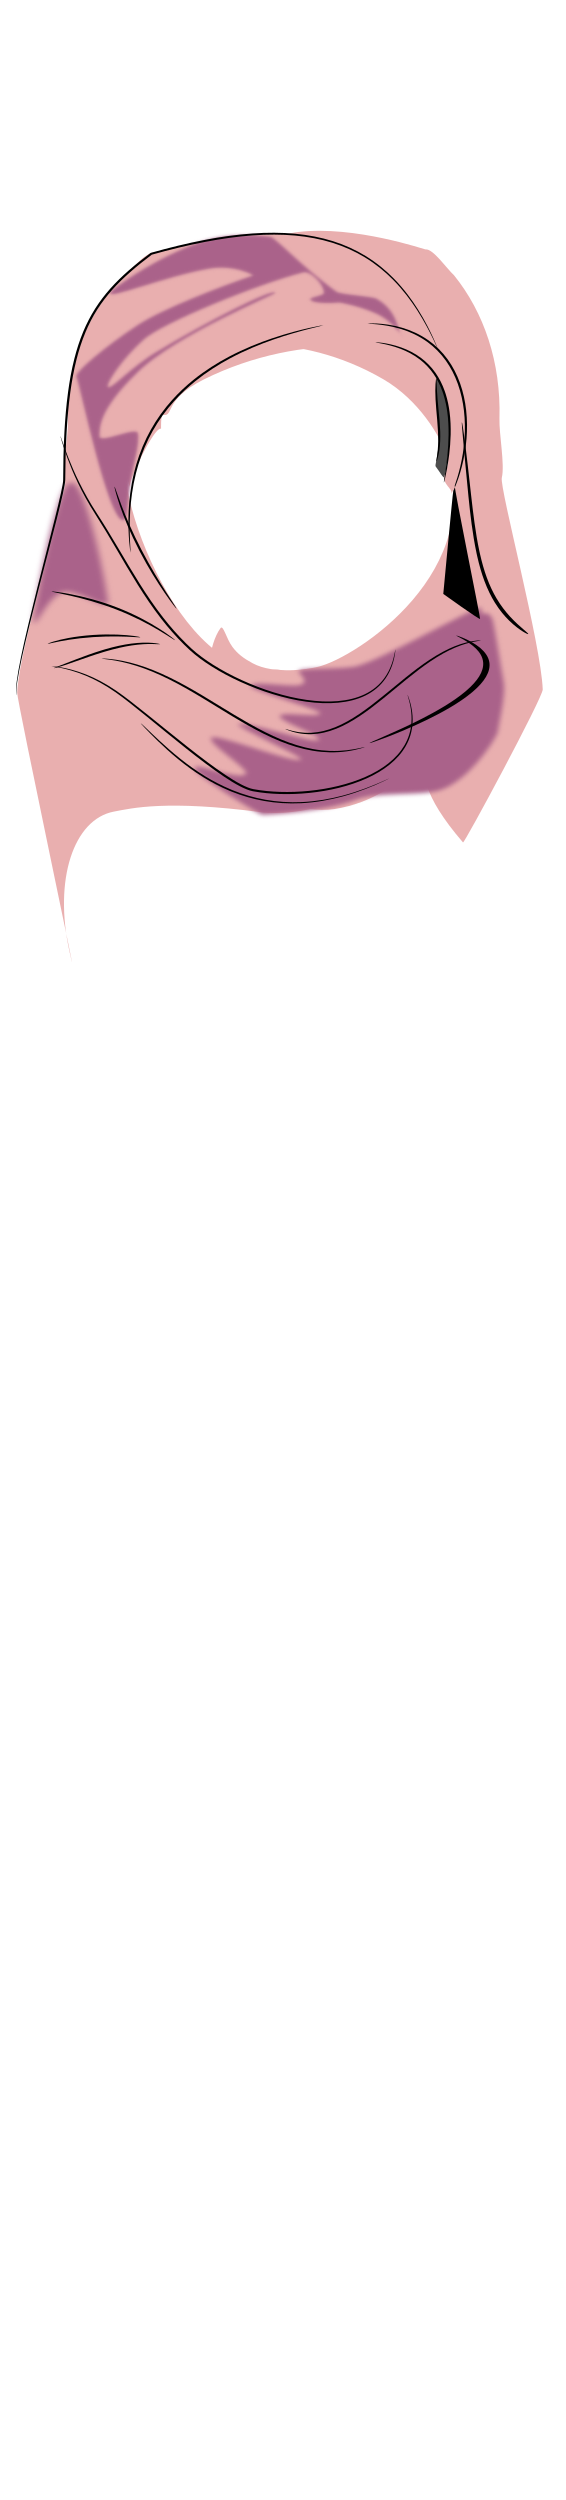
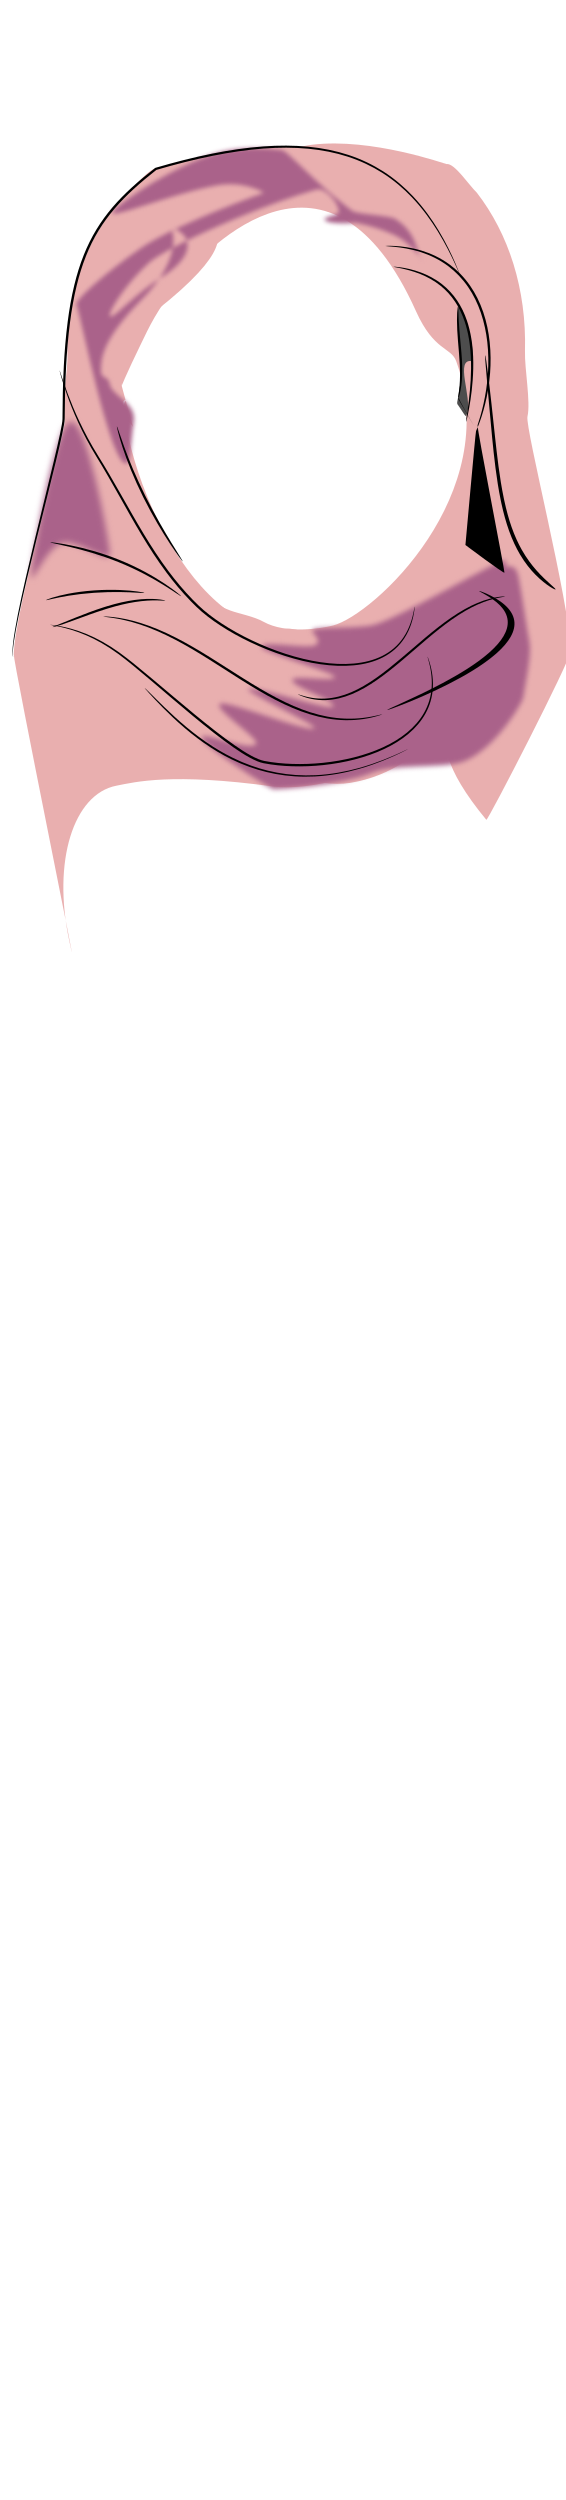
<svg xmlns="http://www.w3.org/2000/svg" id="woman" width="86" height="380" viewBox="198.424 583.794 98 380.048" preserveAspectRatio="xMidYMid meet">
  <defs id="svgEditorDefs">
    <path id="svgEditorClosePathDefs" class="lines" fill="black" style="stroke-width: 0px; stroke: none;" />
    <filter id="filter6073" color-interpolation-filters="sRGB">
      <feGaussianBlur id="feGaussianBlur6075" stdDeviation="12.932" />
    </filter>
    <filter id="filter6017" color-interpolation-filters="sRGB">
      <feGaussianBlur id="feGaussianBlur6019" stdDeviation="8.555" />
    </filter>
    <filter id="filter6041" color-interpolation-filters="sRGB">
      <feGaussianBlur id="feGaussianBlur6043" stdDeviation="10.57" />
    </filter>
  </defs>
  <g transform="matrix(0.040072, 0, 0, 0.037107, 183.7076, 599.9222)">
-     <g id="g6103" transform="matrix(1, 0, 0, 1, -644.9883, -153.1641)">
-       <path id="path-2" d="M 2210.652 2698.212 C 2178.051 2702.851 2118.885 2608.404 2087.52 2577.732 C 2022.843 2491.356 1971.703 2389.412 1937.751 2275.792 C 1904.241 2163.672 1887.464 2040.192 1890.922 1909.072 C 1892.903 1833.965 1867.119 1694.252 1880.749 1632.442 C 1891.385 1585.956 1710.611 854.182 1703.9 644.112 C 1702.749 608.06 2043.218 -76.505 2048.473 -69.927 C 2404.815 376.093 2074.061 399.858 2103.893 435.605 C 2151.894 493.127 2255.237 143.765 2605.45 85.695 C 2734.02 64.376 2967.129 138.605 3059.928 255.435 C 3151.156 370.295 3104.851 527.875 3103.157 534.125 C 3101.815 539.072 3147.792 661.895 3142.22 778.985 C 3139.968 826.29 3122.357 892.995 3096.759 930.285 C 3084.619 947.966 3071.968 881.5 3044.947 842.502 C 3022.985 810.806 2997.298 789.341 2957.227 766.179 C 2864.488 712.574 2718.936 738.469 2674.774 749.999 C 2507.94 793.549 1933.186 1202.142 2128.168 1761.632 C 2149.39 1822.531 2235.281 1992.868 2392.738 2092.023 C 2758.342 2322.255 3169.163 2281.789 3254.893 2113.609 C 3288.017 2048.626 3350.272 1978.515 3353.26 1894.615 C 3356.031 1816.742 3340.651 1920.031 3412.545 1784.792 C 3432.629 1747.012 3496.085 1608.927 3488.547 1587.096 C 3485.816 1579.184 3535.101 1752.221 3547.834 1817.029 C 3567.351 1916.38 3368.601 1924.79 3342.604 2037.31 C 3333.865 2075.131 3337.332 2116.172 3319.136 2155.74 C 3304.317 2187.964 3268.112 2219.212 3256.41 2246.949 C 3231.648 2305.647 3224.307 2362.279 3202.218 2406.579 C 3159.874 2491.759 3109.674 2542.349 3104.809 2551.379 C 3080.137 2596.919 2942.943 2756.419 2758.796 2779.749 C 2515.827 2810.514 2214.379 2697.669 2210.793 2698.169 L 2210.652 2698.212 Z" style="fill: rgb(233, 175, 175);" transform="matrix(-1, 0, 0, -1, 5062.047, 2867.115)" />
+     <g id="g6103" transform="matrix(1.060049, 0, 0, 1.105819, -725.1187, -569.488)" style="">
+       <path id="path-2" d="M 2210.652 2698.212 C 2178.051 2702.851 2118.885 2608.404 2087.52 2577.732 C 2022.843 2491.356 1971.703 2389.412 1937.751 2275.792 C 1904.241 2163.672 1887.464 2040.192 1890.922 1909.072 C 1892.903 1833.965 1867.119 1694.252 1880.749 1632.442 C 1891.385 1585.956 1710.611 854.182 1703.9 644.112 C 1702.749 608.06 2043.218 -76.505 2048.473 -69.927 C 2404.815 376.093 2074.061 399.858 2103.893 435.605 C 2151.894 493.127 2255.237 143.765 2605.45 85.695 C 2734.02 64.376 2967.129 138.605 3059.928 255.435 C 3151.156 370.295 3104.851 527.875 3103.157 534.125 C 3101.815 539.072 3147.792 661.895 3142.22 778.985 C 3139.968 826.29 3253.655 854.161 3228.057 891.451 C 3215.917 909.132 3193.887 852.374 3091.839 813.376 C 3055.819 799.611 2997.298 789.341 2957.227 766.179 C 2864.488 712.574 2718.936 738.469 2674.774 749.999 C 2507.94 793.549 1976.2 1306.041 2171.182 1865.531 C 2192.404 1926.43 2261.284 1906.495 2335.386 2077.18 C 2686.652 2886.278 3182.223 2351.957 3298.378 2203.153 C 3393.925 2080.749 3423.207 2010.37 3458.899 1934.382 C 3676.739 1470.598 3462.57 1803.528 3534.464 1668.289 C 3554.548 1630.509 3496.085 1608.927 3488.547 1587.096 C 3485.816 1579.184 3535.101 1752.221 3547.834 1817.029 C 3567.351 1916.38 3459.834 2024.206 3433.837 2136.726 C 3425.098 2174.547 3337.332 2116.172 3319.136 2155.74 C 3304.317 2187.964 3268.112 2219.212 3256.41 2246.949 C 3231.648 2305.647 3224.307 2362.279 3202.218 2406.579 C 3159.874 2491.759 3109.674 2542.349 3104.809 2551.379 C 3080.137 2596.919 2942.943 2756.419 2758.796 2779.749 C 2515.827 2810.514 2214.379 2697.669 2210.793 2698.169 L 2210.652 2698.212 Z" style="fill: rgb(233, 175, 175);" transform="matrix(-1, 0, 0, -1, 5062.047, 2867.115)" />
      <path id="path4951-43-9" d="m2895.4 1182.2c17.458 24.121 35.041 60.107 37.864 49.098 5.044-21.691 7.102-33.901 8.706-47.002 1.91-15.594 3.176-32.45 8.067-68.057 4.918-35.798 17.593-121.85 0.682-207.78-13.806-70.154-40.637-151.55-50.738-135.22-3.295 5.329-3.849 38.325-2.116 74.568 2.527 52.847 13.856 126.72 14.065 192.08 0.138 43.025-10.688 89.5-14.429 118.88-1.332 10.463-4.43 17.871-2.102 23.422z" style="fill:#4d4d4d" />
-       <path id="path4951-8" d="M 1680 183.62 C 1641.813 178.981 1572.51 273.428 1535.77 304.1 C 1460.012 390.476 1400.11 492.42 1360.34 606.04 C 1321.089 718.16 1301.437 841.64 1305.487 972.76 C 1307.807 1047.867 1277.606 1187.58 1293.57 1249.39 C 1306.029 1295.876 1094.28 2027.65 1086.42 2237.72 C 1085.071 2273.772 1381.666 3779.181 1312.854 3447.337 C 1243.336 3112.088 1329.979 2828.879 1504.471 2793.132 C 1583.271 2776.989 1732.225 2738.067 2142.445 2796.137 C 2293.045 2817.456 2566.095 2743.227 2674.795 2626.397 C 2781.655 2511.537 2727.415 2353.957 2725.431 2347.707 C 2723.861 2342.76 2777.715 2219.937 2771.187 2102.847 C 2768.55 2055.542 2747.922 1988.837 2717.937 1951.547 C 2703.717 1933.866 2688.898 2000.332 2657.247 2039.33 C 2631.522 2071.026 2601.433 2092.491 2554.497 2115.653 C 2445.867 2169.258 2275.377 2143.363 2223.647 2131.833 C 2164.169 2118.578 2152.036 2186.778 1980.755 2069.869 C 1616.643 1821.341 1367.781 834.794 1708.39 939.293 C 1771.274 958.586 1708.85 875.048 1893.286 775.893 C 2321.533 545.661 2802.747 600.043 2903.167 768.223 C 2941.965 833.206 2953.688 917.233 2957.186 1001.133 C 2960.433 1079.006 2957.717 1156.623 2934.828 1222.283 C 2920.534 1263.293 2971.482 1286.821 2962.653 1308.652 C 2959.453 1316.564 2986.582 1268.77 3001.495 1203.962 C 3024.357 1104.611 3036.357 957.042 3005.905 844.522 C 2995.669 806.701 2999.73 765.66 2978.416 726.092 C 2961.058 693.868 2918.65 662.62 2904.944 634.883 C 2875.939 576.185 2867.339 519.553 2841.466 475.253 C 2791.866 390.073 2733.066 339.483 2727.366 330.453 C 2698.466 284.913 2537.766 125.413 2322.066 102.083 C 2037.466 71.318 1684.366 184.163 1680.166 183.663 L 1680 183.62 Z" style="fill:#e9afaf" />
-       <path id="path4951" d="M 1320.2 1255.8 C 1252.804 1255.8 1156.71 1867.89 1156.71 1910.58 C 1156.71 1953.264 1228.603 1766.38 1296 1766.38 C 1363.396 1766.38 1478.43 1858.346 1478.43 1815.662 C 1478.43 1772.979 1387.594 1255.802 1320.2 1255.802 Z" style="filter: url(#filter6073); fill: rgb(170, 98, 138);" />
-       <path id="path4951-4" d="M 1481.58 812.595 C 1460.681 814.069 1527.564 692.375 1634.6 588.895 C 1714.073 512.066 2125.23 331.065 2323.67 275.935 C 2351.517 268.199 2409.668 326.572 2412.482 370.216 C 2413.552 386.818 2345.111 391.448 2354.179 403.934 C 2370.542 426.464 2476.588 417.625 2477.959 416.857 C 2480.035 415.691 2568.83 434.085 2640.289 469.438 C 2712.994 505.408 2762.879 590.038 2750.159 574.268 C 2728.071 546.893 2733.413 457.208 2640.709 399.838 C 2619.408 386.658 2484.159 380.276 2466.629 366.599 C 2305.759 241.059 2195.439 103.099 2176.609 109.599 C 2174.845 110.208 2024.709 82.496 1890.959 129.975 C 1696.279 199.083 1494.499 353.485 1488.329 372.065 C 1477.559 404.437 1729.649 293.751 1914.699 259.025 C 2024.679 238.386 2109.119 289.226 2105.729 290.471 C 1970.029 340.38 1713.669 446.551 1607.349 522.181 C 1463.109 624.781 1333.989 743.671 1342.299 763.321 C 1358.909 802.64 1477.469 1433.131 1544.869 1433.131 C 1564.144 1433.131 1562.575 1351.05 1575.959 1256.961 C 1587.81 1173.656 1616.355 1080.941 1608.479 1027.441 C 1603.368 992.735 1441.178 1078.916 1442.347 1040.351 C 1443.436 1004.413 1434.22 922.284 1609.6 739.494 C 1773.88 568.264 2201.9 378.256 2201.9 372.136 C 2201.9 343.679 1900.19 508.666 1686.76 648.656 C 1580.06 718.645 1503.99 811.006 1481.58 812.586 L 1481.58 812.595 Z" style="filter: url(#filter6017); fill: rgb(170, 98, 138);" />
+       <path id="path4951-8" d="M 1680 183.62 C 1641.813 178.981 1572.51 273.428 1535.77 304.1 C 1460.012 390.476 1400.11 492.42 1360.34 606.04 C 1321.089 718.16 1301.437 841.64 1305.487 972.76 C 1307.807 1047.867 1277.606 1187.58 1293.57 1249.39 C 1306.029 1295.876 1094.28 2027.65 1086.42 2237.72 C 1085.071 2273.772 1381.666 3779.181 1312.854 3447.337 C 1243.336 3112.088 1329.979 2828.879 1504.471 2793.132 C 1583.271 2776.989 1732.225 2738.067 2142.445 2796.137 C 2293.045 2817.456 2566.095 2743.227 2674.795 2626.397 C 2781.655 2511.537 2727.415 2353.957 2725.431 2347.707 C 2723.861 2342.76 2777.715 2219.937 2771.187 2102.847 C 2768.55 2055.542 2747.922 1988.837 2717.937 1951.547 C 2703.717 1933.866 2688.898 2000.332 2657.247 2039.33 C 2631.522 2071.026 2601.433 2092.491 2554.497 2115.653 C 2445.867 2169.258 2275.377 2143.363 2223.647 2131.833 C 2164.169 2118.578 2152.036 2186.778 1980.755 2069.869 C 1616.643 1821.341 1397.133 998.515 1610.728 832.595 C 2303.139 294.732 1510.635 481.666 2193.843 347.691 C 2670.968 254.128 2795.609 604.516 2903.167 768.223 C 2947.377 835.513 3338.472 1081.252 2957.186 1001.133 C 2880.911 985.105 2957.717 1156.623 2934.828 1222.283 C 2920.534 1263.293 2971.482 1286.821 2962.653 1308.652 C 2959.453 1316.564 2986.582 1268.77 3001.495 1203.962 C 3024.357 1104.611 3036.357 957.042 3005.905 844.522 C 2995.669 806.701 2999.73 765.66 2978.416 726.092 C 2961.058 693.868 2918.65 662.62 2904.944 634.883 C 2875.939 576.185 2867.339 519.553 2841.466 475.253 C 2791.866 390.073 2733.066 339.483 2727.366 330.453 C 2698.466 284.913 2537.766 125.413 2322.066 102.083 C 2037.466 71.318 1684.366 184.163 1680.166 183.663 L 1680 183.62 Z" style="fill:#e9afaf" />
+       <path id="path4951" d="M 1320.2 1255.8 C 1252.804 1255.8 1156.71 1867.89 1156.71 1910.58 C 1156.71 1953.264 1228.603 1766.38 1296 1766.38 C 1363.396 1766.38 1478.43 1858.346 1478.43 1815.662 C 1478.43 1807.521 1475.126 1782.121 1469.31 1746.34 C 1444.634 1594.516 1374.74 1255.802 1320.2 1255.802 L 1320.2 1255.8 Z" style="filter: url(#filter6073); fill: rgb(170, 98, 138);" />
+       <path id="path4951-4" d="M 1481.58 812.595 C 1460.681 814.069 1527.564 692.375 1634.6 588.895 C 1714.073 512.066 2125.23 331.065 2323.67 275.935 C 2351.517 268.199 2409.668 326.572 2412.482 370.216 C 2413.552 386.818 2345.111 391.448 2354.179 403.934 C 2370.542 426.464 2476.588 417.625 2477.959 416.857 C 2480.035 415.691 2568.83 434.085 2640.289 469.438 C 2712.994 505.408 2762.879 590.038 2750.159 574.268 C 2728.071 546.893 2733.413 457.208 2640.709 399.838 C 2619.408 386.658 2484.159 380.276 2466.629 366.599 C 2305.759 241.059 2195.439 103.099 2176.609 109.599 C 2174.845 110.208 2024.709 82.496 1890.959 129.975 C 1696.279 199.083 1494.499 353.485 1488.329 372.065 C 1477.559 404.437 1729.649 293.751 1914.699 259.025 C 2024.679 238.386 2109.119 289.226 2105.729 290.471 C 1970.029 340.38 1713.669 446.551 1607.349 522.181 C 1463.109 624.781 1333.989 743.671 1342.299 763.321 C 1358.909 802.64 1477.469 1433.131 1544.869 1433.131 C 1564.144 1433.131 1562.575 1351.05 1575.959 1256.961 C 1587.81 1173.656 1485.057 1148.901 1477.181 1095.401 C 1472.07 1060.695 1441.178 1078.916 1442.347 1040.351 C 1443.436 1004.413 1434.22 922.284 1609.6 739.494 C 1773.88 568.264 1732.979 455.925 1732.979 449.805 C 1732.979 421.348 1900.19 508.666 1686.76 648.656 C 1580.06 718.645 1503.99 811.006 1481.58 812.586 L 1481.58 812.595 Z" style="filter: url(#filter6017); fill: rgb(170, 98, 138);" />
      <path id="path4951-44" d="M 3092.765 1840.841 C 3061.746 1835.466 2631.907 2104.76 2538.76 2117.74 C 2437.88 2131.789 2302.74 2119.656 2302.74 2140.707 C 2302.74 2144.301 2357.559 2194.421 2303.361 2203.09 C 2250.289 2211.579 2088.071 2178.311 2097.891 2210.301 C 2103.273 2227.83 2401.121 2319.562 2396.441 2334.461 C 2389.139 2357.727 2220.811 2322.297 2222.131 2347.869 C 2223.605 2376.456 2407.221 2437.613 2388.881 2459.259 C 2372.573 2478.5 2053.281 2363.693 2042.151 2385.048 C 2034.914 2398.938 2324.861 2538.388 2313.361 2549.918 C 2289.707 2573.66 1941.121 2423.028 1925.511 2448.588 C 1908.371 2476.654 2092.121 2594.658 2074.461 2616.988 C 2047.9 2650.563 1855.011 2561.497 1852.321 2589.134 C 1849.352 2619.656 2134.221 2807.644 2145.761 2807.644 C 2170.052 2807.644 2419.581 2793.296 2548.011 2738.53 C 2640.336 2699.161 2830.977 2721.146 2911.657 2693.85 C 3047.055 2648.041 3164.298 2437.119 3164.298 2419.529 C 3164.298 2404.226 3200.604 2245.405 3189.18 2187.058 C 3182.215 2151.487 3153.568 1953.095 3144.854 1911.764 C 3132.344 1852.432 3105.635 1870.903 3092.765 1868.673 L 3092.765 1840.841 Z" style="filter:url(#filter6041);fill:#aa628a" />
-       <path id="path3112" style="color: rgb(0, 0, 0); fill: rgb(0, 0, 0);" d="M 1576.53 1584.505 C 1576.209 1584.536 1575.443 1579.999 1574.386 1571.286 C 1573.328 1562.573 1571.981 1549.681 1570.698 1532.995 C 1569.415 1516.309 1568.197 1495.825 1567.583 1471.953 C 1566.968 1448.081 1566.958 1420.818 1568.268 1390.627 C 1569.398 1364.58 1571.521 1336.348 1575.203 1306.343 C 1578.884 1276.338 1584.126 1244.56 1591.57 1211.521 C 1597.446 1185.441 1604.71 1158.583 1613.642 1131.303 C 1622.574 1104.022 1633.175 1076.319 1645.712 1048.602 C 1656.877 1023.922 1669.582 999.251 1683.883 974.899 C 1698.184 950.547 1714.081 926.514 1731.585 903.129 C 1739.509 892.543 1747.76 882.093 1756.323 871.8 C 1785.553 836.667 1817.227 804.826 1850.086 776.379 C 1874.786 754.996 1900.131 735.516 1925.621 717.777 C 1951.111 700.038 1976.745 684.038 2002.073 669.596 C 2035.198 650.707 2067.786 634.456 2099.078 620.355 C 2130.37 606.253 2160.365 594.298 2188.43 584.055 L 2188.43 584.055 C 2221.836 571.862 2252.513 562.079 2279.652 554.13 C 2306.791 546.181 2330.395 540.066 2349.766 535.378 C 2369.138 530.69 2384.28 527.428 2394.583 525.372 C 2404.885 523.316 2410.35 522.465 2410.427 522.809 C 2410.504 523.154 2405.191 524.677 2395.05 527.378 C 2384.909 530.078 2369.938 533.958 2350.76 539.226 C 2331.583 544.493 2308.196 551.148 2281.307 559.584 C 2254.417 568.019 2224.022 578.237 2190.941 590.796 L 2190.941 590.796 C 2163.149 601.347 2133.456 613.558 2102.498 627.85 C 2071.54 642.142 2039.319 658.517 2006.588 677.455 C 1981.565 691.933 1956.248 707.919 1931.083 725.589 C 1905.917 743.259 1880.905 762.613 1856.539 783.813 C 1824.126 812.013 1792.872 843.504 1764.011 878.195 C 1755.555 888.358 1747.407 898.672 1739.579 909.117 C 1722.285 932.187 1706.557 955.889 1692.382 979.903 C 1678.207 1003.918 1665.586 1028.245 1654.464 1052.582 C 1641.972 1079.915 1631.363 1107.252 1622.374 1134.19 C 1613.385 1161.128 1606.016 1187.667 1599.994 1213.455 C 1592.363 1246.126 1586.876 1277.59 1582.901 1307.33 C 1578.926 1337.071 1576.463 1365.089 1574.957 1390.967 C 1573.211 1420.963 1572.743 1448.09 1572.847 1471.874 C 1572.95 1495.658 1573.625 1516.099 1574.341 1532.777 C 1575.057 1549.455 1575.814 1562.37 1576.263 1571.125 C 1576.711 1579.88 1576.851 1584.475 1576.53 1584.506 Z" />
      <path id="path3116" style="color:#000000;fill:#000000" d="m2633.9 602.21c0.042-0.333 2.808-0.337 8.046 0.073s12.951 1.233 22.837 2.758c9.886 1.525 21.948 3.752 35.781 7.171 13.833 3.419 29.44 8.032 46.251 14.54 13.53 5.239 27.82 11.744 42.367 19.872 14.546 8.128 29.348 17.881 43.744 29.605 11.267 9.182 22.238 19.559 32.625 31.095s20.19 24.233 29.109 37.979c8.211 12.66 15.68 26.169 22.34 40.37 6.66 14.2 12.513 29.092 17.531 44.469 1.64 5.025 3.194 10.101 4.663 15.223 7.886 27.493 12.97 55.026 16.202 81.745 4.496 37.146 5.483 72.771 4.78 105.72-0.72 33.674-3.158 64.585-6.184 91.97-3.026 27.386-6.638 51.248-9.998 70.878-3.361 19.63-6.473 35.029-8.798 45.505-2.326 10.476-3.867 16.03-4.344 15.94-0.477-0.089 0.14-5.816 1.588-16.433 1.448-10.617 3.728-26.126 6.319-45.804 2.592-19.679 5.497-43.529 7.904-70.813s4.31-58.002 4.604-91.377c0.289-32.65-0.983-67.832-5.596-104.39-3.32-26.291-8.369-53.3-16.084-80.191-1.437-5.01-2.955-9.972-4.554-14.882-4.893-15.018-10.562-29.545-16.988-43.387-6.426-13.842-13.609-26.998-21.497-39.321-8.556-13.374-17.954-25.757-27.912-37.04s-20.476-21.465-31.283-30.512c-13.803-11.563-28.053-21.279-42.098-29.471-14.045-8.191-27.885-14.858-41.018-20.332-16.326-6.806-31.55-11.812-45.076-15.689-13.526-3.877-25.358-6.625-35.063-8.712-9.705-2.087-17.287-3.513-22.419-4.549-5.132-1.036-7.817-1.684-7.776-2.017z" />
      <path id="path3120" style="color:#000000;fill:#000000" d="m2904.5 632.72c-0.191 0.075-2.039-4.109-5.549-12.265-3.51-8.157-8.68-20.289-15.719-36.015-7.039-15.726-15.943-35.05-27.157-57.436s-24.734-47.84-41.296-75.593c-12.969-21.73-27.822-44.874-45.046-68.789-17.225-23.915-36.821-48.606-59.411-73.167-16.747-18.21-35.161-36.327-55.393-53.844-20.232-17.518-42.283-34.437-66.277-50.138-20.675-13.533-42.788-26.141-66.24-37.542-23.451-11.401-48.241-21.595-74.2-30.29-24.927-8.351-50.916-15.333-77.789-20.911-26.874-5.578-54.633-9.753-83.047-12.539-29.265-2.869-59.224-4.286-89.741-4.355-30.518-0.069-61.594 1.208-93.07 3.661-33.563 2.617-67.586 6.569-101.99 11.708-34.401 5.139-69.18 11.465-104.25 18.776-37.755 7.829-75.849 16.81-114.23 26.8-38.384 9.99-77.058 20.987-115.98 32.807-31.521 25.679-62.768 52.409-92.795 81.011-27.517 26.103-54.019 53.777-78.486 83.526-23.251 28.269-44.641 58.442-63.514 90.401-0.247 0.418-0.493 0.836-0.739 1.254-20.02 34.064-36.892 69.638-50.957 105.94-16.075 41.492-28.541 83.92-38.526 126.43-12.007 51.122-20.463 102.36-26.883 153.05-7.967 62.913-12.788 124.99-16.02 185.73-4.104 77.132-5.609 152.11-5.972 224.42-0.024 3.508-0.353 6.882-0.731 10.121-0.546 4.751-1.249 9.436-2.002 14.066-2.169 13.345-4.772 26.475-7.436 39.448-3.667 17.856-7.531 35.467-11.431 52.86-4.862 21.685-9.799 43.042-14.72 64.078-12.396 52.992-24.684 103.97-36.46 152.83-14.518 60.233-28.298 117.24-41.065 170.7-14.747 61.749-28.153 118.76-39.954 170.5-6.56 28.762-12.641 55.888-18.172 81.292-5.532 25.404-10.516 49.084-14.948 70.94-4.729 23.324-8.812 44.568-12.208 63.615-3.543 19.87-6.339 37.339-8.355 52.269-1.047 7.754-1.884 14.819-2.512 21.174-0.652 6.613-1.077 12.452-1.287 17.492-0.227 5.478-0.198 9.999 0.011 13.536 0.094 1.566 0.208 2.94 0.345 4.112 0.137 1.172 0.295 2.144 0.441 2.921 0.29 1.554 0.503 2.335 0.421 2.363-0.082 0.028-0.457-0.701-0.92-2.242-0.231-0.77-0.477-1.745-0.703-2.926-0.225-1.181-0.426-2.568-0.602-4.142-0.401-3.564-0.623-8.143-0.58-13.662 0.04-5.083 0.296-10.975 0.784-17.633 0.469-6.401 1.149-13.515 2.042-21.314 1.719-15.016 4.224-32.584 7.484-52.536 3.125-19.129 6.942-40.459 11.412-63.861 4.189-21.928 8.937-45.683 14.238-71.158 5.302-25.476 11.158-52.673 17.5-81.497 11.409-51.858 24.446-108.99 38.846-170.83 12.467-53.546 25.965-110.63 40.218-170.92 11.562-48.911 23.646-99.925 35.848-152.92 4.844-21.039 9.703-42.387 14.488-64.051 3.839-17.38 7.638-34.953 11.236-52.743 2.617-12.942 5.16-25.961 7.258-39.109 0.727-4.562 1.399-9.112 1.907-13.658 0.347-3.151 0.649-6.202 0.648-9.147 0.168-72.404 1.507-147.53 5.478-224.88 3.126-60.905 7.872-123.22 15.798-186.45 6.385-50.949 14.85-102.53 26.915-154.09 10.033-42.88 22.61-85.755 38.865-127.77 14.227-36.772 31.327-72.834 51.642-107.41 0.25-0.425 0.5-0.849 0.75-1.273 19.156-32.433 40.847-63.026 64.416-91.658 24.798-30.123 51.594-58.083 79.366-84.387 30.87-29.12 62.885-56.286 95.102-82.318 39.333-11.969 78.434-23.106 117.25-33.225 38.818-10.118 77.354-19.217 115.55-27.152 35.241-7.282 70.211-13.569 104.82-18.659 34.608-5.09 68.855-8.983 102.66-11.534 31.698-2.393 63.018-3.591 93.792-3.426 30.775 0.165 61.004 1.692 90.548 4.686 28.69 2.907 56.728 7.23 83.881 12.977 27.152 5.748 53.419 12.92 78.618 21.478 26.246 8.916 51.294 19.351 74.976 31.007s45.998 24.532 66.848 38.34c24.193 16.024 46.387 33.257 66.715 51.077 20.329 17.82 38.793 36.228 55.552 54.715 22.601 24.932 42.145 49.951 59.271 74.16s31.834 47.613 44.627 69.576c16.338 28.049 29.591 53.754 40.511 76.363s19.502 42.127 26.203 58.031c6.7 15.904 11.515 28.198 14.658 36.51 3.144 8.312 4.616 12.644 4.425 12.719z" />
      <path id="path3892" style="color: rgb(0, 0, 0); fill: rgb(0, 0, 0);" d="M 1707.13 2172.682 C 1707.681 2172.613 1712.061 2182.693 1719.697 2201.178 C 1723.515 2210.42 1728.15 2221.762 1733.598 2234.979 C 1739.047 2248.192 1745.307 2263.281 1752.469 2279.997 L 1752.469 2279.997 C 1759.564 2296.558 1767.537 2314.723 1776.549 2334.237 C 1785.562 2353.752 1795.611 2374.617 1806.953 2396.559 C 1816.442 2414.918 1826.83 2434.035 1838.334 2453.719 C 1849.838 2473.403 1862.462 2493.653 1876.465 2514.261 C 1899.481 2548.132 1926.184 2583.001 1958.323 2617.495 C 1960.719 2620.066 1963.136 2622.624 1965.573 2625.168 C 1982.448 2642.792 2000.301 2659.769 2019.165 2675.872 C 2038.029 2691.975 2057.905 2707.203 2078.738 2721.388 C 2100.145 2735.964 2122.554 2749.418 2145.728 2761.546 C 2169.961 2774.232 2195.028 2785.466 2220.411 2795.13 C 2250.181 2806.466 2280.442 2815.591 2309.96 2822.758 C 2339.475 2829.927 2368.248 2835.139 2395.335 2838.803 C 2414.254 2841.363 2432.339 2843.192 2449.343 2844.5 C 2466.349 2845.807 2482.274 2846.594 2496.935 2847.046 C 2514.716 2847.592 2530.643 2847.651 2544.504 2847.506 C 2558.362 2847.36 2570.157 2847.012 2579.717 2846.665 C 2589.278 2846.32 2596.609 2845.979 2601.557 2845.772 C 2606.506 2845.565 2609.074 2845.495 2609.099 2845.616 C 2609.127 2845.734 2606.61 2846.042 2601.701 2846.48 C 2596.789 2846.918 2589.484 2847.49 2579.922 2848.058 C 2570.359 2848.627 2558.538 2849.194 2544.616 2849.551 C 2530.692 2849.906 2514.663 2850.051 2496.73 2849.695 C 2481.941 2849.401 2465.858 2848.764 2448.655 2847.592 C 2431.454 2846.42 2413.134 2844.713 2393.94 2842.258 C 2366.449 2838.739 2337.211 2833.637 2307.186 2826.528 C 2277.162 2819.419 2246.351 2810.303 2216.019 2798.915 C 2190.17 2789.211 2164.65 2777.907 2140.005 2765.128 C 2116.438 2752.904 2093.666 2739.341 2071.951 2724.644 C 2050.823 2710.344 2030.684 2694.993 2011.601 2678.764 C 1992.52 2662.536 1974.494 2645.432 1957.5 2627.687 C 1955.046 2625.124 1952.614 2622.548 1950.202 2619.96 C 1917.848 2585.235 1891.079 2550.149 1868.136 2516.097 C 1854.175 2495.377 1841.635 2475.023 1830.251 2455.243 C 1818.867 2435.465 1808.638 2416.262 1799.341 2397.823 C 1788.228 2375.782 1778.449 2354.83 1769.747 2335.237 C 1761.046 2315.643 1753.42 2297.406 1746.704 2280.777 L 1746.704 2280.777 C 1739.925 2263.99 1734.078 2248.836 1729.071 2235.558 C 1724.063 2222.28 1719.894 2210.875 1716.563 2201.57 C 1709.902 2182.96 1706.579 2172.749 1707.13 2172.681 Z" transform="matrix(0.925192, -0.404304, 0.356218, 0.925192, -733.1245, 1060.388)" />
      <path id="path4152" style="color: rgb(0, 0, 0); fill: rgb(0, 0, 0);" d="M 1456.3 1310.001 C 1456.92 1309.698 1461.313 1317.318 1469.045 1331.158 C 1476.777 1344.998 1487.886 1365.044 1502.238 1389.431 C 1516.59 1413.818 1534.211 1442.535 1554.805 1473.753 C 1575.399 1504.971 1598.977 1538.682 1624.824 1573.224 C 1625.846 1574.589 1626.869 1575.953 1627.89 1577.312 C 1653.465 1611.322 1678.804 1642.927 1702.42 1671.178 C 1726.036 1699.429 1747.919 1724.332 1766.505 1745.052 C 1785.091 1765.772 1800.37 1782.319 1810.838 1793.846 C 1821.306 1805.372 1826.953 1811.891 1826.47 1812.374 C 1825.987 1812.857 1819.418 1807.258 1808.085 1796.545 C 1796.752 1785.832 1780.665 1769.991 1761.359 1749.822 C 1742.053 1729.653 1719.537 1705.146 1695.428 1677.107 C 1671.318 1649.069 1645.625 1617.491 1619.901 1583.324 C 1618.874 1581.959 1617.846 1580.59 1616.818 1579.216 C 1590.836 1544.5 1567.356 1510.436 1547.079 1478.776 C 1526.802 1447.115 1509.718 1417.864 1496.09 1392.92 C 1482.462 1367.976 1472.266 1347.349 1465.58 1332.928 C 1458.894 1318.507 1455.681 1310.306 1456.3 1310.003 Z" transform="matrix(0.979922, 0.212412, -0.187149, 0.979922, 325.1314, -317.2995)" />
      <path id="path4156" style="color: rgb(0, 0, 0); fill: rgb(0, 0, 0);" d="M 1273.3 1039.5 C 1273.484 1039.449 1274.308 1041.719 1275.764 1046.178 C 1277.22 1050.636 1279.31 1057.284 1282.079 1065.97 C 1287.616 1083.343 1295.837 1108.896 1307.587 1141.219 C 1319.337 1173.543 1334.633 1212.647 1354.755 1256.729 C 1374.878 1300.809 1399.842 1349.87 1431.152 1401.599 C 1446.317 1426.659 1461.695 1453.081 1477.337 1480.692 C 1492.979 1508.302 1508.885 1537.102 1525.209 1566.855 C 1539.514 1592.928 1554.146 1619.737 1569.296 1647.078 C 1584.446 1674.42 1600.113 1702.294 1616.554 1730.462 C 1646.789 1782.258 1679.641 1835.092 1716.964 1886.832 C 1746.782 1928.17 1779.515 1968.792 1815.702 2007.322 C 1823.102 2015.201 1830.598 2022.941 1838.188 2030.533 C 1867.375 2059.742 1899.838 2084.845 1933.089 2107.517 C 1973.059 2134.759 2014.365 2158.267 2055.799 2178.779 C 2102.119 2201.708 2148.632 2220.827 2194.499 2236.179 C 2218.836 2244.323 2242.993 2251.419 2266.851 2257.363 C 2290.709 2263.306 2314.269 2268.096 2337.419 2271.687 C 2361.12 2275.36 2384.406 2277.798 2407.04 2278.79 C 2429.674 2279.781 2451.656 2279.326 2472.807 2277.356 C 2494.233 2275.363 2514.762 2271.786 2534.027 2266.56 C 2553.857 2261.18 2572.343 2254.054 2589.04 2245.397 C 2607.036 2236.067 2622.945 2224.963 2636.505 2212.877 C 2636.505 2212.877 2636.505 2212.877 2636.505 2212.877 C 2644.464 2205.786 2651.622 2198.357 2658.037 2190.801 C 2664.452 2183.245 2670.126 2175.561 2675.131 2167.921 C 2681.914 2157.568 2687.482 2147.305 2692.138 2137.456 C 2696.794 2127.606 2700.537 2118.168 2703.62 2109.361 C 2707.633 2097.894 2710.54 2087.494 2712.782 2078.414 C 2715.024 2069.334 2716.599 2061.572 2717.789 2055.286 C 2718.979 2049 2719.784 2044.189 2720.358 2040.96 C 2720.932 2037.731 2721.276 2036.083 2721.435 2036.102 C 2721.594 2036.121 2721.563 2037.806 2721.298 2041.081 C 2721.032 2044.357 2720.531 2049.226 2719.635 2055.59 C 2718.738 2061.955 2717.448 2069.818 2715.474 2079.034 C 2713.5 2088.251 2710.844 2098.823 2707.054 2110.518 C 2704.142 2119.502 2700.548 2129.146 2696.007 2139.24 C 2691.467 2149.334 2685.98 2159.879 2679.229 2170.558 C 2674.244 2178.441 2668.564 2186.382 2662.108 2194.208 C 2655.652 2202.035 2648.419 2209.747 2640.344 2217.131 L 2640.344 2217.131 C 2626.582 2229.71 2610.391 2241.304 2592.021 2251.075 C 2574.982 2260.136 2556.117 2267.632 2535.89 2273.311 C 2516.243 2278.829 2495.328 2282.662 2473.532 2284.855 C 2452.026 2287.018 2429.689 2287.645 2406.716 2286.798 C 2383.743 2285.951 2360.135 2283.63 2336.145 2280.04 C 2312.709 2276.537 2288.866 2271.82 2264.736 2265.934 C 2240.606 2260.048 2216.187 2252.99 2191.607 2244.869 C 2145.278 2229.564 2098.298 2210.431 2051.527 2187.423 C 2009.698 2166.847 1967.955 2143.189 1927.517 2115.704 C 1893.885 2092.856 1860.925 2067.384 1831.12 2037.601 C 1823.453 2029.935 1815.884 2022.121 1808.414 2014.167 C 1771.884 1975.27 1738.903 1934.293 1708.928 1892.617 C 1671.413 1840.459 1638.502 1787.297 1608.328 1735.237 C 1591.917 1706.931 1576.309 1678.944 1561.244 1651.509 C 1546.179 1624.074 1531.658 1597.191 1517.484 1571.058 C 1501.31 1541.237 1485.58 1512.386 1470.136 1484.731 C 1454.692 1457.076 1439.532 1430.617 1424.602 1405.518 L 1424.602 1405.518 C 1393.51 1353.248 1368.884 1303.708 1349.19 1259.218 C 1329.496 1214.722 1314.72 1175.262 1303.55 1142.628 C 1292.38 1109.998 1284.802 1084.19 1279.944 1066.589 C 1277.515 1057.788 1275.775 1051.034 1274.676 1046.471 C 1273.577 1041.908 1273.117 1039.536 1273.302 1039.485 Z" />
      <path id="path4160" style="color: rgb(0, 0, 0); fill: rgb(0, 0, 0);" d="M 3021.753 971.478 C 3021.601 972.445 3023.408 974.86 3026.959 978.657 C 3030.51 982.454 3035.805 987.635 3042.593 994.323 C 3049.38 1001.011 3057.661 1009.205 3067.119 1019.241 C 3076.576 1029.279 3087.213 1041.157 3098.63 1055.464 C 3107.475 1066.548 3116.79 1079.105 3126.272 1093.497 C 3135.754 1107.892 3145.405 1124.122 3154.844 1142.646 C 3168.819 1170.054 3182.323 1202.637 3193.957 1240.415 C 3204.252 1273.808 3213.082 1311.361 3220.337 1351.607 C 3221.121 1355.954 3221.89 1360.329 3222.64 1364.734 C 3230.195 1409.037 3235.654 1453.776 3240.079 1497.417 C 3244.502 1541.055 3247.899 1583.588 3251.028 1623.701 C 3254.997 1674.856 3258.484 1722.208 3261.75 1764.347 C 3265.014 1806.485 3268.052 1843.405 3270.807 1873.823 C 3273.561 1904.241 3276.02 1928.161 3277.949 1944.401 C 3279.878 1960.64 3281.263 1969.204 3281.907 1968.939 C 3282.548 1968.674 3282.405 1959.602 3281.653 1942.939 C 3280.899 1926.275 3279.553 1902.017 3277.817 1871.328 C 3276.082 1840.638 3273.969 1803.511 3271.503 1761.144 C 3269.037 1718.773 3266.222 1671.157 3262.761 1619.59 C 3260.062 1579.152 3256.954 1536.025 3252.641 1491.397 C 3248.328 1446.769 3242.801 1400.643 3234.979 1354.569 C 3234.201 1349.991 3233.405 1345.436 3232.59 1340.908 C 3225.007 1298.877 3215.592 1259.507 3204.539 1224.434 C 3192.022 1184.772 3177.537 1151 3162.589 1123.045 C 3152.5 1104.199 3142.256 1087.941 3132.235 1073.771 C 3122.214 1059.6 3112.414 1047.516 3103.129 1037.089 C 3091.156 1023.634 3080.037 1012.86 3070.15 1004.111 C 3060.263 995.362 3051.607 988.641 3044.471 983.552 C 3037.336 978.464 3031.722 975.01 3027.865 973.02 C 3024.006 971.03 3021.902 970.504 3021.751 971.471 Z" transform="matrix(-0.99958, 0.030885, -0.027211, -0.99958, 6342.732, 2841.979)" />
-       <path id="path4168" style="color:#000000;fill:#000000" d="m2898.4 1159.5c-0.446-0.111-0.274-2.574 0.323-7.093s1.607-11.094 2.699-19.464c1.092-8.369 2.255-18.535 3.16-30.217 0.905-11.682 1.545-24.882 1.701-39.261 0.152-14.081-0.153-29.297-0.889-45.367s-1.899-32.993-3.264-50.477c-0.068-0.876-0.137-1.752-0.207-2.631-1.362-17.246-2.801-33.99-4.039-49.968s-2.274-31.19-2.966-45.351c-0.735-15.015-1.078-28.852-1.069-41.137 0.01-12.285 0.362-23.019 0.894-31.855 0.531-8.836 1.232-15.776 1.898-20.496 0.667-4.72 1.291-7.221 1.759-7.192 0.468 0.029 0.75 2.585 0.943 7.327s0.308 11.668 0.528 20.451c0.22 8.783 0.554 19.423 1.15 31.592 0.596 12.169 1.46 25.868 2.612 40.759 1.088 14.046 2.434 29.159 3.885 45.089s3.006 32.677 4.373 49.993c0.07 0.882 0.139 1.763 0.207 2.642 1.364 17.562 2.405 34.633 2.912 50.884 0.506 16.25 0.475 31.68-0.103 45.958-0.59 14.589-1.773 27.969-3.299 39.767s-3.386 22.015-5.225 30.36-3.647 14.821-5.074 19.183-2.464 6.614-2.91 6.503z" />
+       <path id="path4168" style="color:#000000;fill:#000000" d="M 2964.049 1276.003 C 2963.603 1275.893 2898.126 1156.926 2898.723 1152.407 C 2899.319 1147.889 2900.33 1141.313 2901.421 1132.943 C 2902.513 1124.574 2903.677 1114.408 2904.582 1102.726 C 2905.487 1091.044 2906.127 1077.844 2906.283 1063.465 C 2906.435 1049.384 2906.13 1034.168 2905.394 1018.098 C 2904.658 1002.028 2903.495 985.105 2902.13 967.621 C 2902.062 966.746 2901.992 965.869 2901.923 964.991 C 2900.561 947.745 2899.122 931.001 2897.884 915.023 C 2896.646 899.045 2895.61 883.833 2894.918 869.672 C 2894.183 854.657 2893.841 840.82 2893.849 828.535 C 2893.859 816.25 2894.211 805.516 2894.743 796.68 C 2895.274 787.843 2895.974 780.904 2896.641 776.184 C 2897.308 771.464 2897.932 768.963 2898.4 768.992 C 2898.868 769.021 2899.15 771.577 2899.343 776.319 C 2899.537 781.06 2899.651 787.987 2899.872 796.77 C 2900.092 805.553 2900.426 816.193 2901.022 828.362 C 2901.618 840.531 2902.482 854.23 2903.634 869.121 C 2904.722 883.167 2906.068 898.28 2907.519 914.21 C 2908.97 930.14 2910.524 946.887 2911.892 964.203 C 2911.962 965.085 2912.031 965.965 2912.099 966.845 C 2913.463 984.407 2914.504 1001.478 2915.01 1017.729 C 2915.517 1033.979 2915.486 1049.409 2914.908 1063.687 C 2914.318 1078.276 2913.135 1091.656 2911.609 1103.454 C 2910.084 1115.252 2908.223 1125.469 2906.384 1133.814 C 2904.545 1142.159 2902.737 1148.635 2901.31 1152.997 C 2899.883 1157.359 2898.846 1159.61 2898.4 1159.5 L 2964.049 1276.003 Z" />
      <path id="path4180" style="color: rgb(0, 0, 0); fill: rgb(0, 0, 0);" d="M 1769.5 1993.4 C 1769.076 1993.944 1762.226 1989.348 1749.973 1980.933 C 1737.72 1972.518 1720.037 1960.31 1697.697 1946.026 C 1675.357 1931.742 1648.343 1915.402 1617.534 1898.785 C 1586.725 1882.168 1552.115 1865.292 1514.884 1849.7 C 1514.615 1849.587 1514.345 1849.474 1514.076 1849.362 C 1476.924 1833.832 1440.738 1821.024 1407.426 1810.565 C 1374.116 1800.107 1343.689 1791.98 1318.005 1785.639 C 1292.321 1779.298 1271.381 1774.723 1256.919 1771.475 C 1242.457 1768.227 1234.47 1766.283 1234.583 1765.603 C 1234.696 1764.924 1242.901 1765.573 1257.617 1767.652 C 1272.332 1769.732 1293.561 1773.264 1319.58 1778.755 C 1345.599 1784.245 1376.409 1791.714 1410.119 1801.766 C 1443.829 1811.818 1480.431 1824.473 1517.929 1840.135 C 1518.201 1840.249 1518.473 1840.363 1518.745 1840.477 C 1556.325 1856.217 1591.141 1873.507 1621.965 1890.709 C 1652.788 1907.911 1679.627 1925.005 1701.606 1940.136 C 1723.585 1955.267 1740.725 1968.414 1752.302 1977.818 C 1758.09 1982.519 1762.49 1986.289 1765.394 1988.942 C 1768.298 1991.594 1769.71 1993.129 1769.498 1993.401 Z" />
      <path id="path4184" style="color: rgb(0, 0, 0); fill: rgb(0, 0, 0);" d="M 1704.5 2011.7 C 1704.427 2012.168 1701.247 2012.099 1695.379 2011.791 C 1689.51 2011.483 1680.948 2010.958 1670.085 2010.769 C 1659.221 2010.579 1646.051 2010.745 1631.021 2011.766 C 1615.991 2012.788 1599.097 2014.677 1580.905 2017.656 C 1564.248 2020.389 1546.493 2024.029 1527.982 2028.587 C 1509.471 2033.146 1490.204 2038.62 1470.505 2044.812 C 1466.19 2046.169 1461.91 2047.541 1457.669 2048.924 C 1436.204 2055.927 1415.706 2063.247 1396.456 2070.35 C 1377.207 2077.454 1359.205 2084.336 1342.783 2090.592 C 1323.17 2098.064 1305.781 2104.623 1291.264 2109.794 C 1276.969 2114.886 1265.45 2118.642 1257.458 2120.932 C 1249.465 2123.222 1245.017 2124.1 1244.839 2123.564 C 1244.66 2123.028 1248.759 2121.121 1256.381 2117.887 C 1264.003 2114.653 1275.13 2110.039 1289.088 2104.18 C 1303.259 2098.231 1320.334 2090.995 1339.744 2082.949 C 1355.996 2076.212 1373.89 2068.927 1393.121 2061.511 C 1412.353 2054.096 1432.924 2046.554 1454.56 2039.436 C 1458.833 2038.03 1463.149 2036.639 1467.504 2035.269 C 1487.386 2029.016 1506.913 2023.587 1525.718 2019.175 C 1544.524 2014.763 1562.607 2011.369 1579.58 2008.975 C 1598.12 2006.356 1615.362 2004.966 1630.675 2004.544 C 1645.988 2004.122 1659.373 2004.656 1670.353 2005.608 C 1681.333 2006.56 1689.913 2007.911 1695.721 2009.084 C 1701.529 2010.257 1704.571 2011.232 1704.499 2011.699 Z" />
      <path id="path4188" style="color: rgb(0, 0, 0); fill: rgb(0, 0, 0);" d="M 1619 1979.2 C 1618.936 1979.658 1616.353 1979.737 1611.579 1979.542 C 1606.806 1979.347 1599.841 1978.882 1591 1978.331 C 1582.159 1977.78 1571.441 1977.146 1559.162 1976.621 C 1546.883 1976.095 1533.042 1975.68 1517.969 1975.518 C 1503.147 1975.359 1487.136 1975.447 1470.257 1975.908 C 1453.377 1976.37 1435.63 1977.205 1417.341 1978.49 C 1415.806 1978.598 1414.275 1978.709 1412.748 1978.822 C 1393.902 1980.217 1375.73 1981.997 1358.587 1984.066 C 1341.444 1986.135 1325.331 1988.493 1310.579 1990.954 C 1296.658 1993.277 1283.95 1995.684 1272.729 1998.003 C 1261.509 2000.323 1251.775 2002.552 1243.767 2004.443 C 1235.76 2006.334 1229.476 2007.882 1225.152 2008.832 C 1220.828 2009.783 1218.462 2010.13 1218.321 2009.708 C 1218.181 2009.287 1220.276 2008.12 1224.369 2006.381 C 1228.463 2004.643 1234.558 2002.338 1242.433 1999.731 C 1250.308 1997.125 1259.965 1994.224 1271.158 1991.296 C 1282.352 1988.367 1295.083 1985.416 1309.056 1982.635 C 1323.868 1979.687 1340.088 1976.933 1357.368 1974.581 C 1374.648 1972.229 1392.987 1970.28 1412.004 1968.852 C 1413.545 1968.736 1415.09 1968.624 1416.639 1968.515 C 1435.097 1967.218 1453.019 1966.496 1470.057 1966.26 C 1487.095 1966.023 1503.25 1966.271 1518.185 1966.858 C 1533.371 1967.454 1547.304 1968.401 1559.639 1969.536 C 1571.973 1970.672 1582.709 1971.992 1591.527 1973.289 C 1600.345 1974.585 1607.245 1975.853 1611.925 1976.893 C 1616.605 1977.934 1619.064 1978.742 1619 1979.2 Z" />
      <path id="path4192" style="color: rgb(0, 0, 0); fill: rgb(0, 0, 0);" d="M 2984.243 1971 C 2985.039 1970.817 2988.768 1971.928 2994.956 1974.29 C 3001.144 1976.652 3009.788 1980.269 3019.976 1985.17 C 3030.168 1990.07 3041.899 1996.257 3053.897 2003.764 C 3065.898 2011.27 3078.156 2020.101 3089.081 2030.23 C 3098.844 2039.291 3107.515 2049.371 3114.173 2060.348 C 3120.831 2071.325 3125.468 2083.201 3127.349 2095.758 C 3128.935 2106.355 3128.62 2117.427 3126.24 2128.851 C 3123.861 2140.275 3119.418 2152.051 3112.943 2164.032 C 3100.841 2186.436 3081.656 2209.587 3056.505 2232.827 C 3055.049 2234.171 3053.576 2235.517 3052.083 2236.862 C 3024.944 2261.315 2993.335 2284.309 2960.167 2305.597 C 2926.998 2326.885 2892.298 2346.469 2858.652 2364.155 C 2825.692 2381.486 2793.644 2397.014 2764.23 2410.557 C 2734.813 2424.1 2708.033 2435.659 2685.409 2445.041 C 2662.788 2454.423 2644.33 2461.631 2631.316 2466.437 C 2618.3 2471.244 2610.73 2473.651 2609.601 2473.373 C 2608.47 2473.094 2613.847 2470.147 2624.746 2464.843 C 2635.643 2459.539 2652.055 2451.875 2672.725 2442.1 C 2693.389 2432.325 2718.308 2420.437 2745.98 2406.647 C 2773.652 2392.857 2804.073 2377.163 2835.574 2359.762 C 2867.724 2341.997 2901.098 2322.452 2933.181 2301.338 C 2965.264 2280.224 2996.027 2257.54 3022.665 2233.515 C 3024.13 2232.193 3025.58 2230.872 3027.007 2229.551 C 3051.715 2206.739 3070.871 2184.149 3083.344 2162.344 C 3090.007 2150.685 3094.797 2139.251 3097.662 2128.168 C 3100.525 2117.085 3101.466 2106.354 3100.612 2096.079 C 3099.605 2083.911 3096.062 2072.384 3090.637 2061.695 C 3085.21 2051.006 3077.907 2041.153 3069.577 2032.245 C 3060.274 2022.29 3049.695 2013.518 3039.373 2005.974 C 3029.054 1998.43 3018.986 1992.109 3010.433 1987.006 C 3001.877 1981.902 2994.832 1978.01 2990.22 1975.332 C 2985.612 1972.654 2983.441 1971.186 2984.238 1971.002 Z" />
      <path id="path4196" style="color: rgb(0, 0, 0); fill: rgb(0, 0, 0);" d="M 2589.2 2491.7 C 2589.267 2491.912 2587.616 2492.671 2584.33 2493.893 C 2581.044 2495.115 2576.122 2496.799 2569.624 2498.761 C 2563.125 2500.723 2555.05 2502.964 2545.452 2505.212 C 2535.854 2507.46 2524.734 2509.714 2512.163 2511.62 C 2501.564 2513.227 2489.937 2514.58 2477.361 2515.454 C 2464.785 2516.327 2451.26 2516.72 2436.903 2516.396 C 2414.328 2515.885 2389.701 2513.586 2363.65 2508.886 C 2340.771 2504.758 2316.81 2498.788 2292.197 2490.9 C 2269.87 2483.743 2247.025 2475.039 2223.853 2464.907 C 2200.681 2454.775 2177.182 2443.214 2153.512 2430.523 C 2131.286 2418.609 2108.885 2405.704 2086.326 2392.039 C 2063.767 2378.375 2041.049 2363.952 2018.146 2349.081 C 2014.199 2346.519 2010.247 2343.943 2006.289 2341.355 C 1963.709 2313.515 1922.771 2285.862 1883.159 2260.112 C 1859.203 2244.54 1835.738 2229.64 1812.789 2215.703 C 1789.841 2201.766 1767.41 2188.794 1745.581 2176.959 C 1719.558 2162.852 1694.383 2150.366 1670.394 2139.659 C 1646.405 2128.952 1623.604 2120.022 1602.375 2112.735 C 1579.43 2104.859 1558.324 2098.922 1539.667 2094.45 C 1521.01 2089.978 1504.799 2086.959 1491.521 2084.82 C 1478.243 2082.681 1467.895 2081.41 1460.883 2080.526 C 1453.871 2079.643 1450.194 2079.136 1450.214 2078.819 C 1450.234 2078.501 1453.95 2078.388 1461.037 2078.673 C 1468.123 2078.958 1478.58 2079.654 1492.02 2081.25 C 1505.46 2082.847 1521.887 2085.358 1540.814 2089.371 C 1559.74 2093.384 1581.169 2098.911 1604.471 2106.446 C 1626.025 2113.415 1649.175 2122.074 1673.51 2132.553 C 1697.845 2143.032 1723.362 2155.336 1749.687 2169.303 C 1771.77 2181.018 1794.437 2193.892 1817.586 2207.747 C 1840.735 2221.602 1864.366 2236.437 1888.439 2251.955 C 1928.249 2277.614 1969.263 2305.199 2011.759 2332.986 C 2015.709 2335.569 2019.653 2338.14 2023.589 2340.698 C 2046.436 2355.542 2069.046 2369.942 2091.455 2383.592 C 2113.864 2397.242 2136.071 2410.14 2158.071 2422.061 C 2181.501 2434.754 2204.706 2446.34 2227.552 2456.526 C 2250.398 2466.712 2272.884 2475.496 2294.845 2482.765 C 2319.05 2490.779 2342.589 2496.934 2365.069 2501.295 C 2390.663 2506.26 2414.876 2508.905 2437.109 2509.814 C 2465.387 2510.971 2490.448 2509.359 2511.496 2506.781 C 2523.978 2505.253 2535.062 2503.387 2544.662 2501.534 C 2554.263 2499.682 2562.382 2497.842 2568.952 2496.285 C 2575.521 2494.727 2580.544 2493.452 2583.945 2492.643 C 2587.346 2491.833 2589.129 2491.49 2589.195 2491.702 Z" />
      <path id="path4204" style="color: rgb(0, 0, 0); fill: rgb(0, 0, 0);" d="M 1233.949 2113.589 C 1233.983 2113.347 1237.555 2113.572 1244.409 2114.417 C 1251.264 2115.262 1261.404 2116.733 1274.494 2119.292 C 1287.584 2121.85 1303.628 2125.501 1322.147 2130.923 C 1340.666 2136.344 1361.665 2143.541 1384.439 2153.32 C 1404.464 2161.921 1425.823 2172.504 1448.041 2185.35 C 1470.26 2198.196 1493.338 2213.31 1516.779 2230.72 C 1537.018 2245.751 1557.54 2262.43 1578.684 2280.061 C 1602.787 2300.158 1627.698 2321.59 1653.505 2343.99 C 1679.84 2366.848 1707.116 2390.726 1735.35 2415.344 C 1763.584 2439.962 1792.777 2465.319 1823.009 2491.061 C 1850.504 2514.472 1878.843 2538.214 1908.208 2561.841 C 1933.722 2582.368 1959.972 2602.834 1987.353 2622.497 C 2009.233 2638.203 2031.719 2653.5 2055.573 2666.762 C 2059.542 2668.967 2063.54 2671.111 2067.579 2673.162 C 2072.979 2675.904 2078.433 2678.466 2083.958 2680.773 C 2091.727 2684.006 2099.546 2686.78 2107.469 2688.351 C 2145.693 2696.009 2184.112 2699.782 2221.908 2701.091 C 2264.804 2702.573 2306.913 2700.785 2347.658 2696.423 C 2391.761 2691.7 2434.26 2683.933 2474.479 2673.367 C 2516.564 2662.305 2556.145 2648.174 2592.178 2630.989 C 2610.755 2622.126 2628.409 2612.46 2644.888 2602.014 C 2661.367 2591.568 2676.673 2580.341 2690.649 2568.412 C 2705.151 2556.038 2718.19 2542.92 2729.567 2529.276 C 2741.582 2514.867 2751.74 2499.873 2759.991 2484.734 C 2769.125 2467.976 2775.927 2451.045 2780.738 2434.599 C 2786.478 2414.985 2789.413 2396.075 2790.601 2378.632 C 2791.405 2366.839 2791.413 2355.705 2790.946 2345.333 C 2790.479 2334.962 2789.537 2325.35 2788.371 2316.559 C 2786.884 2305.336 2785.039 2295.444 2783.223 2286.92 C 2781.406 2278.394 2779.616 2271.235 2778.112 2265.465 C 2776.606 2259.697 2775.384 2255.318 2774.596 2252.363 C 2773.811 2249.409 2773.46 2247.878 2773.614 2247.827 C 2773.768 2247.776 2774.421 2249.205 2775.51 2252.069 C 2776.598 2254.933 2778.123 2259.232 2779.929 2264.942 C 2781.737 2270.651 2783.828 2277.772 2785.946 2286.291 C 2788.063 2294.811 2790.209 2304.731 2791.998 2316.033 C 2793.397 2324.886 2794.57 2334.589 2795.258 2345.096 C 2795.946 2355.601 2796.149 2366.909 2795.541 2378.926 C 2794.637 2396.704 2791.939 2416.044 2786.343 2436.199 L 2786.343 2436.199 C 2781.649 2453.096 2774.903 2470.53 2765.73 2487.82 C 2757.446 2503.439 2747.199 2518.917 2735.038 2533.793 C 2723.521 2547.876 2710.311 2561.418 2695.606 2574.174 C 2681.437 2586.464 2665.922 2598.036 2649.225 2608.797 C 2632.527 2619.558 2614.646 2629.51 2595.843 2638.613 C 2559.375 2656.275 2519.339 2670.818 2476.822 2682.187 C 2436.19 2693.053 2393.251 2701.066 2348.703 2705.964 C 2307.551 2710.492 2264.985 2712.393 2221.582 2710.963 C 2183.35 2709.706 2144.388 2705.911 2105.511 2698.149 C 2096.666 2696.366 2088.213 2693.402 2080.104 2690 C 2074.315 2687.578 2068.64 2684.913 2063.056 2682.081 C 2058.881 2679.964 2054.77 2677.759 2050.714 2675.501 C 2026.346 2661.934 2003.546 2646.421 1981.542 2630.582 C 1953.968 2610.74 1927.603 2590.127 1902.049 2569.483 C 1872.628 2545.718 1844.28 2521.847 1816.816 2498.314 C 1786.614 2472.436 1757.49 2446.944 1729.355 2422.189 C 1701.221 2397.434 1674.076 2373.417 1647.895 2350.415 C 1622.237 2327.872 1597.516 2306.306 1573.63 2286.075 C 1552.662 2268.316 1532.402 2251.555 1512.473 2236.46 C 1489.404 2218.988 1466.708 2203.769 1444.858 2190.778 C 1423.009 2177.787 1402.004 2167.017 1382.301 2158.192 C 1359.9 2148.154 1339.212 2140.638 1320.947 2134.858 C 1302.683 2129.078 1286.839 2125.027 1273.906 2122.046 C 1260.973 2119.064 1250.947 2117.146 1244.183 2115.839 C 1237.419 2114.533 1233.914 2113.832 1233.947 2113.59 Z" />
      <path id="path4236" style="color:#000000;fill:#000000" d="M 2601.4 514.76 C 2601.4 514.418 2604.98 514.107 2611.802 513.998 C 2618.624 513.889 2628.699 513.984 2641.657 514.77 C 2654.615 515.556 2670.465 517.033 2688.693 519.992 C 2706.922 522.952 2727.536 527.396 2749.782 534.422 L 2749.782 534.422 C 2767.812 540.119 2786.877 547.567 2806.281 557.275 C 2825.685 566.984 2845.427 578.954 2864.587 593.634 C 2879.768 605.273 2894.531 618.581 2908.489 633.489 C 2922.447 648.397 2935.6 664.903 2947.555 682.817 C 2958.475 699.183 2968.413 716.679 2977.265 735.097 C 2986.117 753.515 2993.884 772.853 3000.51 792.839 C 3000.631 793.204 3000.751 793.568 3000.871 793.932 C 3014.717 836.003 3022.846 878.438 3027.1 919.202 C 3031.97 965.844 3031.812 1010.357 3028.854 1051.072 C 3027.04 1076.042 3024.17 1099.61 3020.66 1121.514 C 3017.15 1143.418 3013.002 1163.66 3008.628 1182.036 C 3003.981 1201.564 2999.078 1218.993 2994.36 1234.12 C 2989.643 1249.247 2985.117 1262.075 2981.195 1272.446 C 2977.274 1282.817 2973.962 1290.733 2971.59 1296.036 C 2969.219 1301.34 2928.606 1777.174 2928.314 1777.057 C 2928.022 1776.94 3085.622 1899.261 3087.431 1893.754 C 3089.241 1888.248 2974.441 1281.773 2977.822 1271.266 C 2981.203 1260.759 2985.201 1247.836 2989.408 1232.661 C 2993.615 1217.487 2998.027 1200.06 3002.212 1180.583 C 3006.15 1162.255 3009.888 1142.11 3013.022 1120.352 C 3016.157 1098.594 3018.686 1075.221 3020.206 1050.492 C 3022.683 1010.17 3022.493 966.202 3017.461 920.232 C 3013.061 880.061 3004.97 838.342 2991.372 797.062 C 2991.254 796.704 2991.136 796.347 2991.017 795.99 C 2984.511 776.387 2976.926 757.433 2968.309 739.391 C 2959.692 721.349 2950.043 704.22 2939.452 688.202 C 2927.867 670.677 2915.137 654.502 2901.633 639.864 C 2888.129 625.227 2873.852 612.128 2859.166 600.636 C 2840.641 586.131 2821.497 574.204 2802.638 564.432 C 2783.779 554.659 2765.204 547.04 2747.602 541.094 C 2725.874 533.751 2705.655 528.892 2687.726 525.451 C 2669.797 522.01 2654.152 519.988 2641.334 518.618 C 2628.516 517.248 2618.517 516.531 2611.738 515.995 C 2604.959 515.46 2601.394 515.103 2601.399 514.762 L 2601.4 514.76 Z" />
      <path id="path-1" style="color: rgb(0, 0, 0); fill: rgb(0, 0, 0);" d="M 3091.401 2018.656 C 3091.45 2018.444 3090.224 2017.685 3087.781 2016.464 C 3085.339 2015.241 3081.681 2013.557 3076.853 2011.595 C 3072.023 2009.633 3066.021 2007.392 3058.889 2005.144 C 3051.756 2002.896 3043.492 2000.642 3034.149 1998.736 C 3026.273 1997.13 3017.632 1995.776 3008.285 1994.902 C 2998.94 1994.029 2988.888 1993.635 2978.218 1993.96 C 2961.441 1994.47 2943.14 1996.769 2923.779 2001.47 C 2906.776 2005.599 2888.969 2011.568 2870.678 2019.456 C 2854.085 2026.613 2837.107 2035.318 2819.887 2045.449 C 2802.666 2055.582 2785.202 2067.143 2767.612 2079.833 C 2751.094 2091.748 2734.446 2104.652 2717.681 2118.317 C 2700.916 2131.981 2684.033 2146.404 2667.012 2161.275 C 2664.079 2163.837 2661.142 2166.414 2658.2 2169.001 C 2626.556 2196.841 2596.132 2224.495 2566.694 2250.245 C 2548.891 2265.816 2531.452 2280.716 2514.397 2294.653 C 2497.343 2308.59 2480.673 2321.563 2464.451 2333.397 C 2445.111 2347.504 2426.402 2359.99 2408.574 2370.697 C 2390.746 2381.404 2373.801 2390.334 2358.024 2397.622 C 2340.972 2405.498 2325.287 2411.435 2311.422 2415.906 C 2297.557 2420.378 2285.509 2423.397 2275.641 2425.537 C 2265.774 2427.675 2258.083 2428.946 2252.872 2429.831 C 2247.661 2430.713 2244.929 2431.22 2244.943 2431.538 C 2244.958 2431.854 2247.72 2431.968 2252.987 2431.684 C 2258.252 2431.398 2266.024 2430.703 2276.012 2429.105 C 2286 2427.509 2298.208 2424.999 2312.274 2420.985 C 2326.34 2416.973 2342.265 2411.445 2359.582 2403.911 C 2375.6 2396.941 2392.805 2388.282 2410.89 2377.803 C 2428.975 2367.324 2447.938 2355.021 2467.502 2341.053 C 2483.913 2329.338 2500.759 2316.464 2517.962 2302.609 C 2535.166 2288.754 2552.728 2273.919 2570.618 2258.401 C 2600.203 2232.743 2630.684 2205.157 2662.265 2177.371 C 2665.201 2174.788 2668.132 2172.216 2671.057 2169.658 C 2688.036 2154.814 2704.839 2140.415 2721.493 2126.765 C 2738.147 2113.114 2754.65 2100.216 2771 2088.295 C 2788.412 2075.603 2805.657 2064.017 2822.636 2053.831 C 2839.614 2043.644 2856.325 2034.86 2872.646 2027.591 C 2890.634 2019.578 2908.127 2013.422 2924.834 2009.061 C 2943.854 2004.095 2961.849 2001.452 2978.372 2000.542 C 2999.387 1999.385 3018.011 2000.997 3033.654 2003.575 C 3042.93 2005.103 3051.167 2006.969 3058.301 2008.822 C 3065.437 2010.674 3071.47 2012.515 3076.353 2014.071 C 3081.236 2015.63 3084.968 2016.904 3087.495 2017.714 C 3090.024 2018.524 3091.348 2018.865 3091.397 2018.654 Z" transform="matrix(-1, 0, 0, -1, 5336.346, 4425.694)" />
    </g>
  </g>
</svg>
